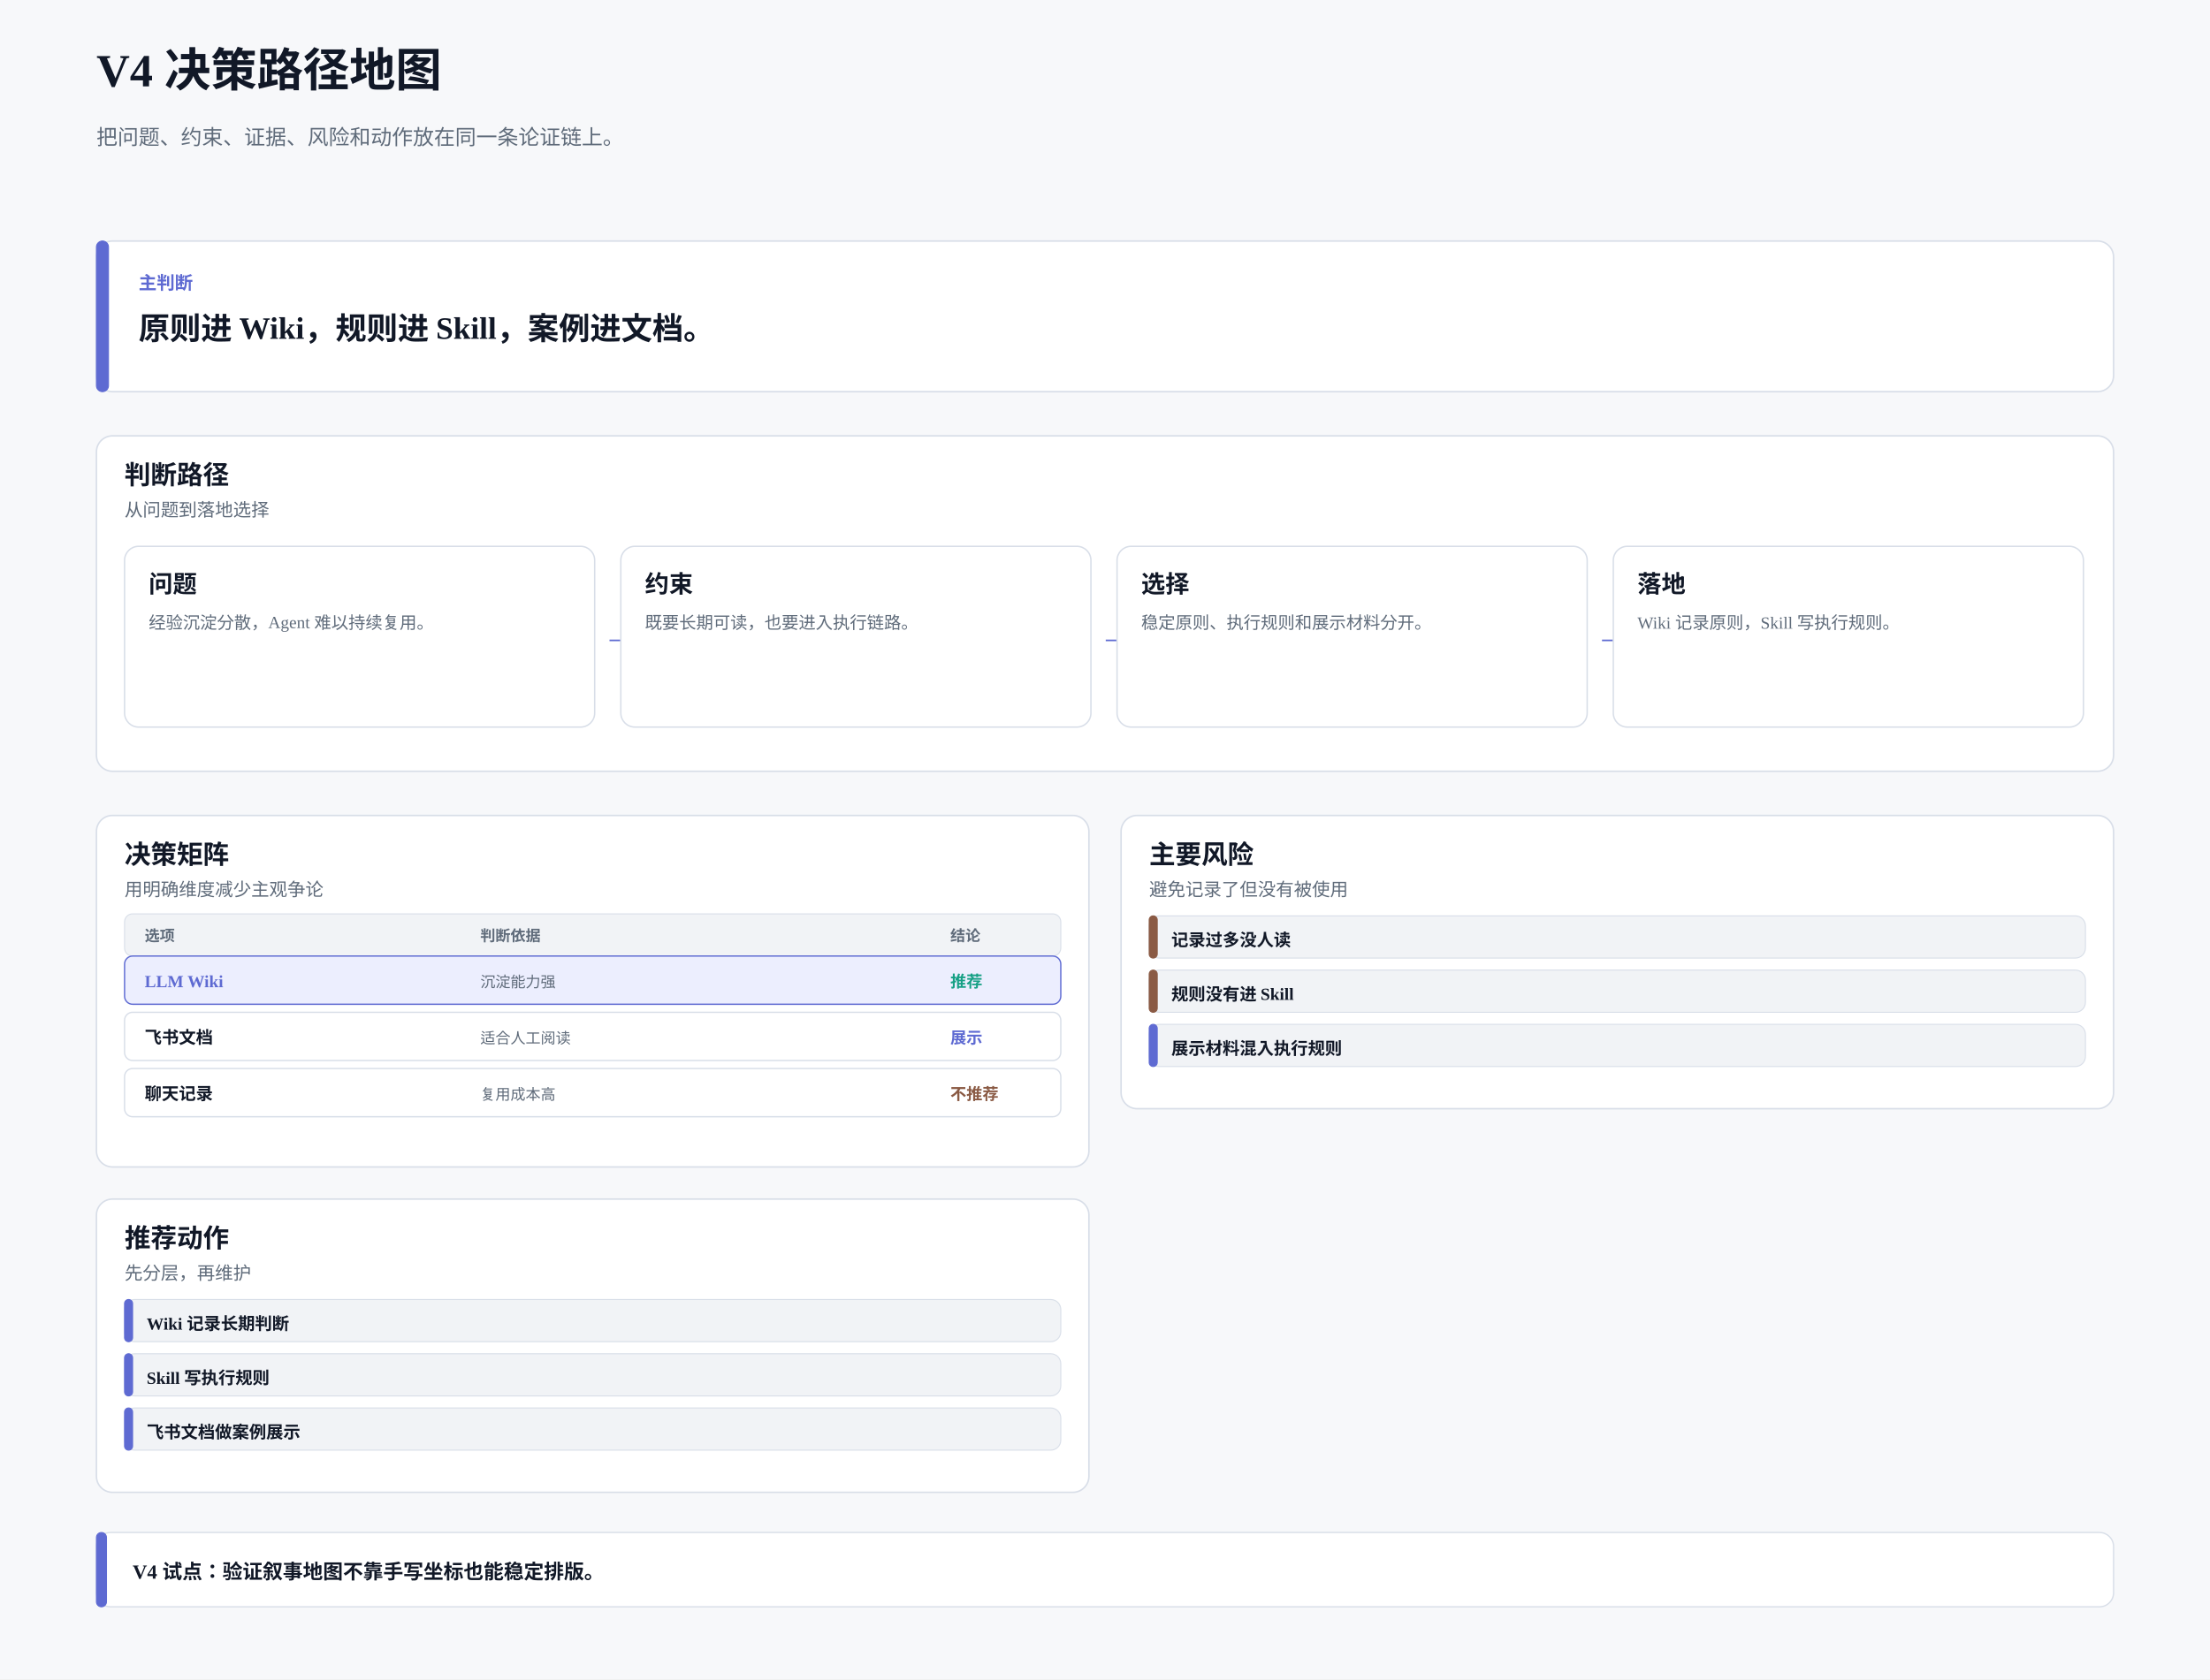
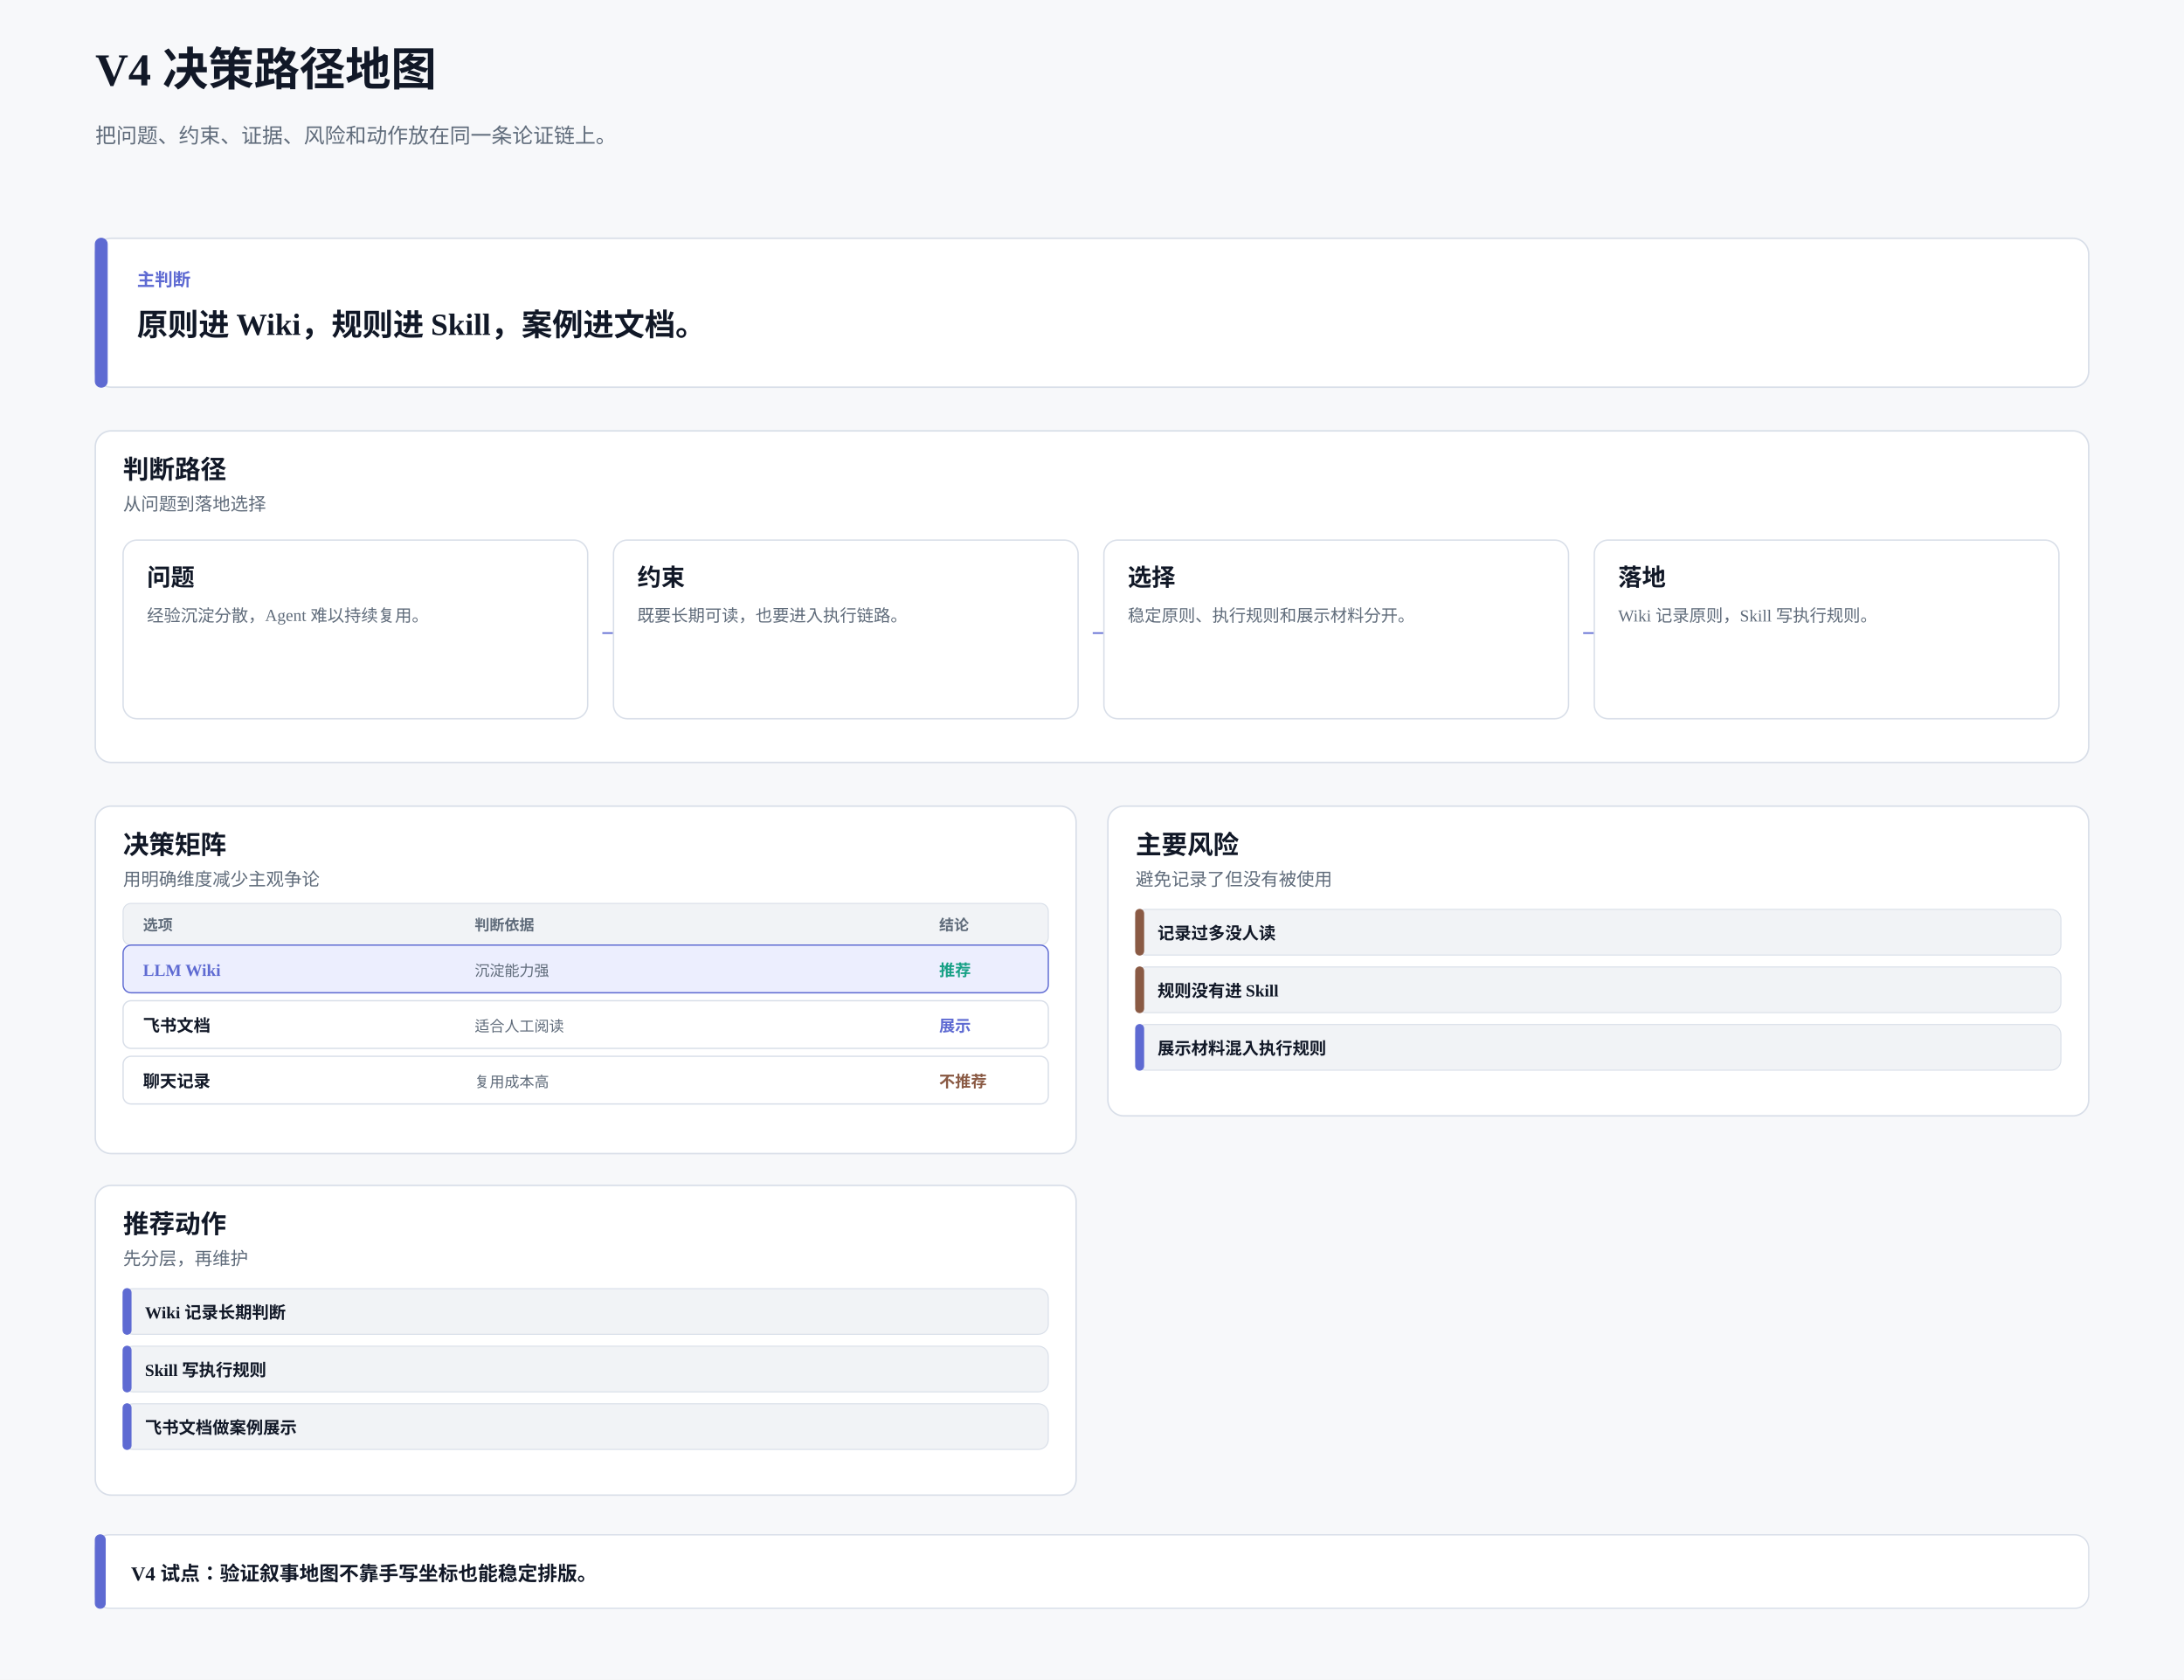
- <svg xmlns="http://www.w3.org/2000/svg" width="2200" height="1672" viewBox="0 0 2200 1672" data-layout-engine="v4" data-expression-mode="narrative-map">
-   <rect x="0" y="0" width="2200" height="1672" rx="0" fill="#F7F8FA" stroke="#F7F8FA" stroke-width="0" />
+ <svg xmlns="http://www.w3.org/2000/svg" width="2200" height="1692" viewBox="0 0 2200 1692" data-layout-engine="v4" data-expression-mode="narrative-map">
+   <rect x="0" y="0" width="2200" height="1692" rx="0" fill="#F7F8FA" stroke="#F7F8FA" stroke-width="0" />
  <g>
    <text x="96" y="86" font-size="46" fill="#111827" font-weight="700">
      <tspan x="96" dy="0">V4 决策路径地图</tspan>
    </text>
    <text x="96" y="144" font-size="21" fill="#5F6B7A" font-weight="500">
      <tspan x="96" dy="0">把问题、约束、证据、风险和动作放在同一条论证链上。</tspan>
    </text>
    <rect x="96" y="240" width="2008" height="150" rx="16" fill="#FFFFFF" stroke="#D8DEE8" stroke-width="1.5" />
    <rect x="96" y="240" width="12" height="150" rx="6" fill="#5E6AD2" stroke="#5E6AD2" stroke-width="1" />
    <text x="138" y="288" font-size="18" fill="#5E6AD2" font-weight="700">
      <tspan x="138" dy="0">主判断</tspan>
    </text>
    <text x="138" y="338" font-size="31" fill="#111827" font-weight="700">
      <tspan x="138" dy="0">原则进 Wiki，规则进 Skill，案例进文档。</tspan>
    </text>
    <rect x="96" y="434" width="2008" height="334" rx="16" fill="#FFFFFF" stroke="#D8DEE8" stroke-width="1.5" />
    <text x="124" y="482" font-size="26" fill="#111827" font-weight="700">
      <tspan x="124" dy="0">判断路径</tspan>
    </text>
    <text x="124" y="514" font-size="18" fill="#5F6B7A" font-weight="500">
      <tspan x="124" dy="0">从问题到落地选择</tspan>
    </text>
    <rect x="124" y="544" width="468" height="180" rx="14" fill="#FFFFFF" stroke="#D8DEE8" stroke-width="1.4" />
    <text x="148" y="590" font-size="24" fill="#111827" font-weight="700">
      <tspan x="148" dy="0">问题</tspan>
    </text>
    <text x="148" y="626" font-size="17" fill="#5F6B7A" font-weight="500">
      <tspan x="148" dy="0">经验沉淀分散，Agent 难以持续复用。</tspan>
    </text>
    <text x="599" y="644" font-size="38" fill="#5E6AD2" font-weight="700">
      <tspan x="599" dy="0">→</tspan>
    </text>
    <rect x="618" y="544" width="468" height="180" rx="14" fill="#FFFFFF" stroke="#D8DEE8" stroke-width="1.4" />
    <text x="642" y="590" font-size="24" fill="#111827" font-weight="700">
      <tspan x="642" dy="0">约束</tspan>
    </text>
    <text x="642" y="626" font-size="17" fill="#5F6B7A" font-weight="500">
      <tspan x="642" dy="0">既要长期可读，也要进入执行链路。</tspan>
    </text>
    <text x="1093" y="644" font-size="38" fill="#5E6AD2" font-weight="700">
      <tspan x="1093" dy="0">→</tspan>
    </text>
    <rect x="1112" y="544" width="468" height="180" rx="14" fill="#FFFFFF" stroke="#D8DEE8" stroke-width="1.4" />
    <text x="1136" y="590" font-size="24" fill="#111827" font-weight="700">
      <tspan x="1136" dy="0">选择</tspan>
    </text>
    <text x="1136" y="626" font-size="17" fill="#5F6B7A" font-weight="500">
      <tspan x="1136" dy="0">稳定原则、执行规则和展示材料分开。</tspan>
    </text>
    <text x="1587" y="644" font-size="38" fill="#5E6AD2" font-weight="700">
      <tspan x="1587" dy="0">→</tspan>
    </text>
    <rect x="1606" y="544" width="468" height="180" rx="14" fill="#FFFFFF" stroke="#D8DEE8" stroke-width="1.4" />
    <text x="1630" y="590" font-size="24" fill="#111827" font-weight="700">
      <tspan x="1630" dy="0">落地</tspan>
    </text>
    <text x="1630" y="626" font-size="17" fill="#5F6B7A" font-weight="500">
      <tspan x="1630" dy="0">Wiki 记录原则，Skill 写执行规则。</tspan>
    </text>
    <rect x="96" y="812" width="988" height="350" rx="16" fill="#FFFFFF" stroke="#D8DEE8" stroke-width="1.5" />
    <text x="124" y="860" font-size="26" fill="#111827" font-weight="700">
      <tspan x="124" dy="0">决策矩阵</tspan>
    </text>
    <text x="124" y="892" font-size="18" fill="#5F6B7A" font-weight="500">
      <tspan x="124" dy="0">用明确维度减少主观争论</tspan>
    </text>
    <rect x="124" y="910" width="932" height="42" rx="8" fill="#F1F3F6" stroke="#D8DEE8" stroke-width="1" />
    <text x="144" y="937" font-size="15" fill="#5F6B7A" font-weight="700">
      <tspan x="144" dy="0">选项</tspan>
    </text>
    <text x="478.16" y="937" font-size="15" fill="#5F6B7A" font-weight="700">
      <tspan x="478.16" dy="0">判断依据</tspan>
    </text>
    <text x="946" y="937" font-size="15" fill="#5F6B7A" font-weight="700">
      <tspan x="946" dy="0">结论</tspan>
    </text>
    <rect x="124" y="952" width="932" height="48" rx="8" fill="#ECEEFE" stroke="#5E6AD2" stroke-width="1.3" />
    <text x="144" y="983" font-size="17" fill="#5E6AD2" font-weight="700">
      <tspan x="144" dy="0">LLM Wiki</tspan>
    </text>
    <text x="478.16" y="983" font-size="15" fill="#5F6B7A" font-weight="500">
      <tspan x="478.16" dy="0">沉淀能力强</tspan>
    </text>
    <text x="946" y="983" font-size="16" fill="#16A085" font-weight="700">
      <tspan x="946" dy="0">推荐</tspan>
    </text>
    <rect x="124" y="1008" width="932" height="48" rx="8" fill="#FFFFFF" stroke="#D8DEE8" stroke-width="1.3" />
    <text x="144" y="1039" font-size="17" fill="#111827" font-weight="700">
      <tspan x="144" dy="0">飞书文档</tspan>
    </text>
    <text x="478.16" y="1039" font-size="15" fill="#5F6B7A" font-weight="500">
      <tspan x="478.16" dy="0">适合人工阅读</tspan>
    </text>
    <text x="946" y="1039" font-size="16" fill="#5E6AD2" font-weight="700">
      <tspan x="946" dy="0">展示</tspan>
    </text>
    <rect x="124" y="1064" width="932" height="48" rx="8" fill="#FFFFFF" stroke="#D8DEE8" stroke-width="1.3" />
    <text x="144" y="1095" font-size="17" fill="#111827" font-weight="700">
      <tspan x="144" dy="0">聊天记录</tspan>
    </text>
    <text x="478.16" y="1095" font-size="15" fill="#5F6B7A" font-weight="500">
      <tspan x="478.16" dy="0">复用成本高</tspan>
    </text>
    <text x="946" y="1095" font-size="16" fill="#8A5A44" font-weight="700">
      <tspan x="946" dy="0">不推荐</tspan>
    </text>
-     <rect x="1116" y="812" width="988" height="292" rx="16" fill="#FFFFFF" stroke="#D8DEE8" stroke-width="1.5" />
+     <rect x="1116" y="812" width="988" height="312" rx="16" fill="#FFFFFF" stroke="#D8DEE8" stroke-width="1.5" />
    <text x="1144" y="860" font-size="26" fill="#111827" font-weight="700">
      <tspan x="1144" dy="0">主要风险</tspan>
    </text>
    <text x="1144" y="892" font-size="18" fill="#5F6B7A" font-weight="500">
      <tspan x="1144" dy="0">避免记录了但没有被使用</tspan>
    </text>
-     <rect x="1144" y="912" width="932" height="42" rx="10" fill="#F1F3F6" stroke="#D8DEE8" stroke-width="1" />
-     <rect x="1144" y="912" width="8" height="42" rx="4" fill="#8A5A44" stroke="#8A5A44" stroke-width="1" />
-     <text x="1166" y="942" font-size="17" fill="#111827" font-weight="700">
+     <rect x="1144" y="916" width="932" height="46" rx="10" fill="#F1F3F6" stroke="#D8DEE8" stroke-width="1" data-v4-list-row="主要风险-0" data-has-note="false" />
+     <rect x="1144" y="916" width="8" height="46" rx="4" fill="#8A5A44" stroke="#8A5A44" stroke-width="1" />
+     <text x="1166" y="946" font-size="17" fill="#111827" font-weight="700">
      <tspan x="1166" dy="0">记录过多没人读</tspan>
    </text>
-     <rect x="1144" y="966" width="932" height="42" rx="10" fill="#F1F3F6" stroke="#D8DEE8" stroke-width="1" />
-     <rect x="1144" y="966" width="8" height="42" rx="4" fill="#8A5A44" stroke="#8A5A44" stroke-width="1" />
-     <text x="1166" y="996" font-size="17" fill="#111827" font-weight="700">
+     <rect x="1144" y="974" width="932" height="46" rx="10" fill="#F1F3F6" stroke="#D8DEE8" stroke-width="1" data-v4-list-row="主要风险-1" data-has-note="false" />
+     <rect x="1144" y="974" width="8" height="46" rx="4" fill="#8A5A44" stroke="#8A5A44" stroke-width="1" />
+     <text x="1166" y="1004" font-size="17" fill="#111827" font-weight="700">
      <tspan x="1166" dy="0">规则没有进 Skill</tspan>
    </text>
-     <rect x="1144" y="1020" width="932" height="42" rx="10" fill="#F1F3F6" stroke="#D8DEE8" stroke-width="1" />
-     <rect x="1144" y="1020" width="8" height="42" rx="4" fill="#5E6AD2" stroke="#5E6AD2" stroke-width="1" />
-     <text x="1166" y="1050" font-size="17" fill="#111827" font-weight="700">
+     <rect x="1144" y="1032" width="932" height="46" rx="10" fill="#F1F3F6" stroke="#D8DEE8" stroke-width="1" data-v4-list-row="主要风险-2" data-has-note="false" />
+     <rect x="1144" y="1032" width="8" height="46" rx="4" fill="#5E6AD2" stroke="#5E6AD2" stroke-width="1" />
+     <text x="1166" y="1062" font-size="17" fill="#111827" font-weight="700">
      <tspan x="1166" dy="0">展示材料混入执行规则</tspan>
    </text>
-     <rect x="96" y="1194" width="988" height="292" rx="16" fill="#FFFFFF" stroke="#D8DEE8" stroke-width="1.5" />
+     <rect x="96" y="1194" width="988" height="312" rx="16" fill="#FFFFFF" stroke="#D8DEE8" stroke-width="1.5" />
    <text x="124" y="1242" font-size="26" fill="#111827" font-weight="700">
      <tspan x="124" dy="0">推荐动作</tspan>
    </text>
    <text x="124" y="1274" font-size="18" fill="#5F6B7A" font-weight="500">
      <tspan x="124" dy="0">先分层，再维护</tspan>
    </text>
-     <rect x="124" y="1294" width="932" height="42" rx="10" fill="#F1F3F6" stroke="#D8DEE8" stroke-width="1" />
-     <rect x="124" y="1294" width="8" height="42" rx="4" fill="#5E6AD2" stroke="#5E6AD2" stroke-width="1" />
-     <text x="146" y="1324" font-size="17" fill="#111827" font-weight="700">
+     <rect x="124" y="1298" width="932" height="46" rx="10" fill="#F1F3F6" stroke="#D8DEE8" stroke-width="1" data-v4-list-row="推荐动作-0" data-has-note="false" />
+     <rect x="124" y="1298" width="8" height="46" rx="4" fill="#5E6AD2" stroke="#5E6AD2" stroke-width="1" />
+     <text x="146" y="1328" font-size="17" fill="#111827" font-weight="700">
      <tspan x="146" dy="0">Wiki 记录长期判断</tspan>
    </text>
-     <rect x="124" y="1348" width="932" height="42" rx="10" fill="#F1F3F6" stroke="#D8DEE8" stroke-width="1" />
-     <rect x="124" y="1348" width="8" height="42" rx="4" fill="#5E6AD2" stroke="#5E6AD2" stroke-width="1" />
-     <text x="146" y="1378" font-size="17" fill="#111827" font-weight="700">
+     <rect x="124" y="1356" width="932" height="46" rx="10" fill="#F1F3F6" stroke="#D8DEE8" stroke-width="1" data-v4-list-row="推荐动作-1" data-has-note="false" />
+     <rect x="124" y="1356" width="8" height="46" rx="4" fill="#5E6AD2" stroke="#5E6AD2" stroke-width="1" />
+     <text x="146" y="1386" font-size="17" fill="#111827" font-weight="700">
      <tspan x="146" dy="0">Skill 写执行规则</tspan>
    </text>
-     <rect x="124" y="1402" width="932" height="42" rx="10" fill="#F1F3F6" stroke="#D8DEE8" stroke-width="1" />
-     <rect x="124" y="1402" width="8" height="42" rx="4" fill="#5E6AD2" stroke="#5E6AD2" stroke-width="1" />
-     <text x="146" y="1432" font-size="17" fill="#111827" font-weight="700">
+     <rect x="124" y="1414" width="932" height="46" rx="10" fill="#F1F3F6" stroke="#D8DEE8" stroke-width="1" data-v4-list-row="推荐动作-2" data-has-note="false" />
+     <rect x="124" y="1414" width="8" height="46" rx="4" fill="#5E6AD2" stroke="#5E6AD2" stroke-width="1" />
+     <text x="146" y="1444" font-size="17" fill="#111827" font-weight="700">
      <tspan x="146" dy="0">飞书文档做案例展示</tspan>
    </text>
-     <rect x="96" y="1526" width="2008" height="74" rx="14" fill="#FFFFFF" stroke="#D8DEE8" stroke-width="1.3" />
-     <rect x="96" y="1526" width="10" height="74" rx="5" fill="#5E6AD2" stroke="#5E6AD2" stroke-width="1" />
-     <text x="132" y="1572" font-size="20" fill="#111827" font-weight="700">
+     <rect x="96" y="1546" width="2008" height="74" rx="14" fill="#FFFFFF" stroke="#D8DEE8" stroke-width="1.3" />
+     <rect x="96" y="1546" width="10" height="74" rx="5" fill="#5E6AD2" stroke="#5E6AD2" stroke-width="1" />
+     <text x="132" y="1592" font-size="20" fill="#111827" font-weight="700">
      <tspan x="132" dy="0">V4 试点：验证叙事地图不靠手写坐标也能稳定排版。</tspan>
    </text>
  </g>
</svg>
